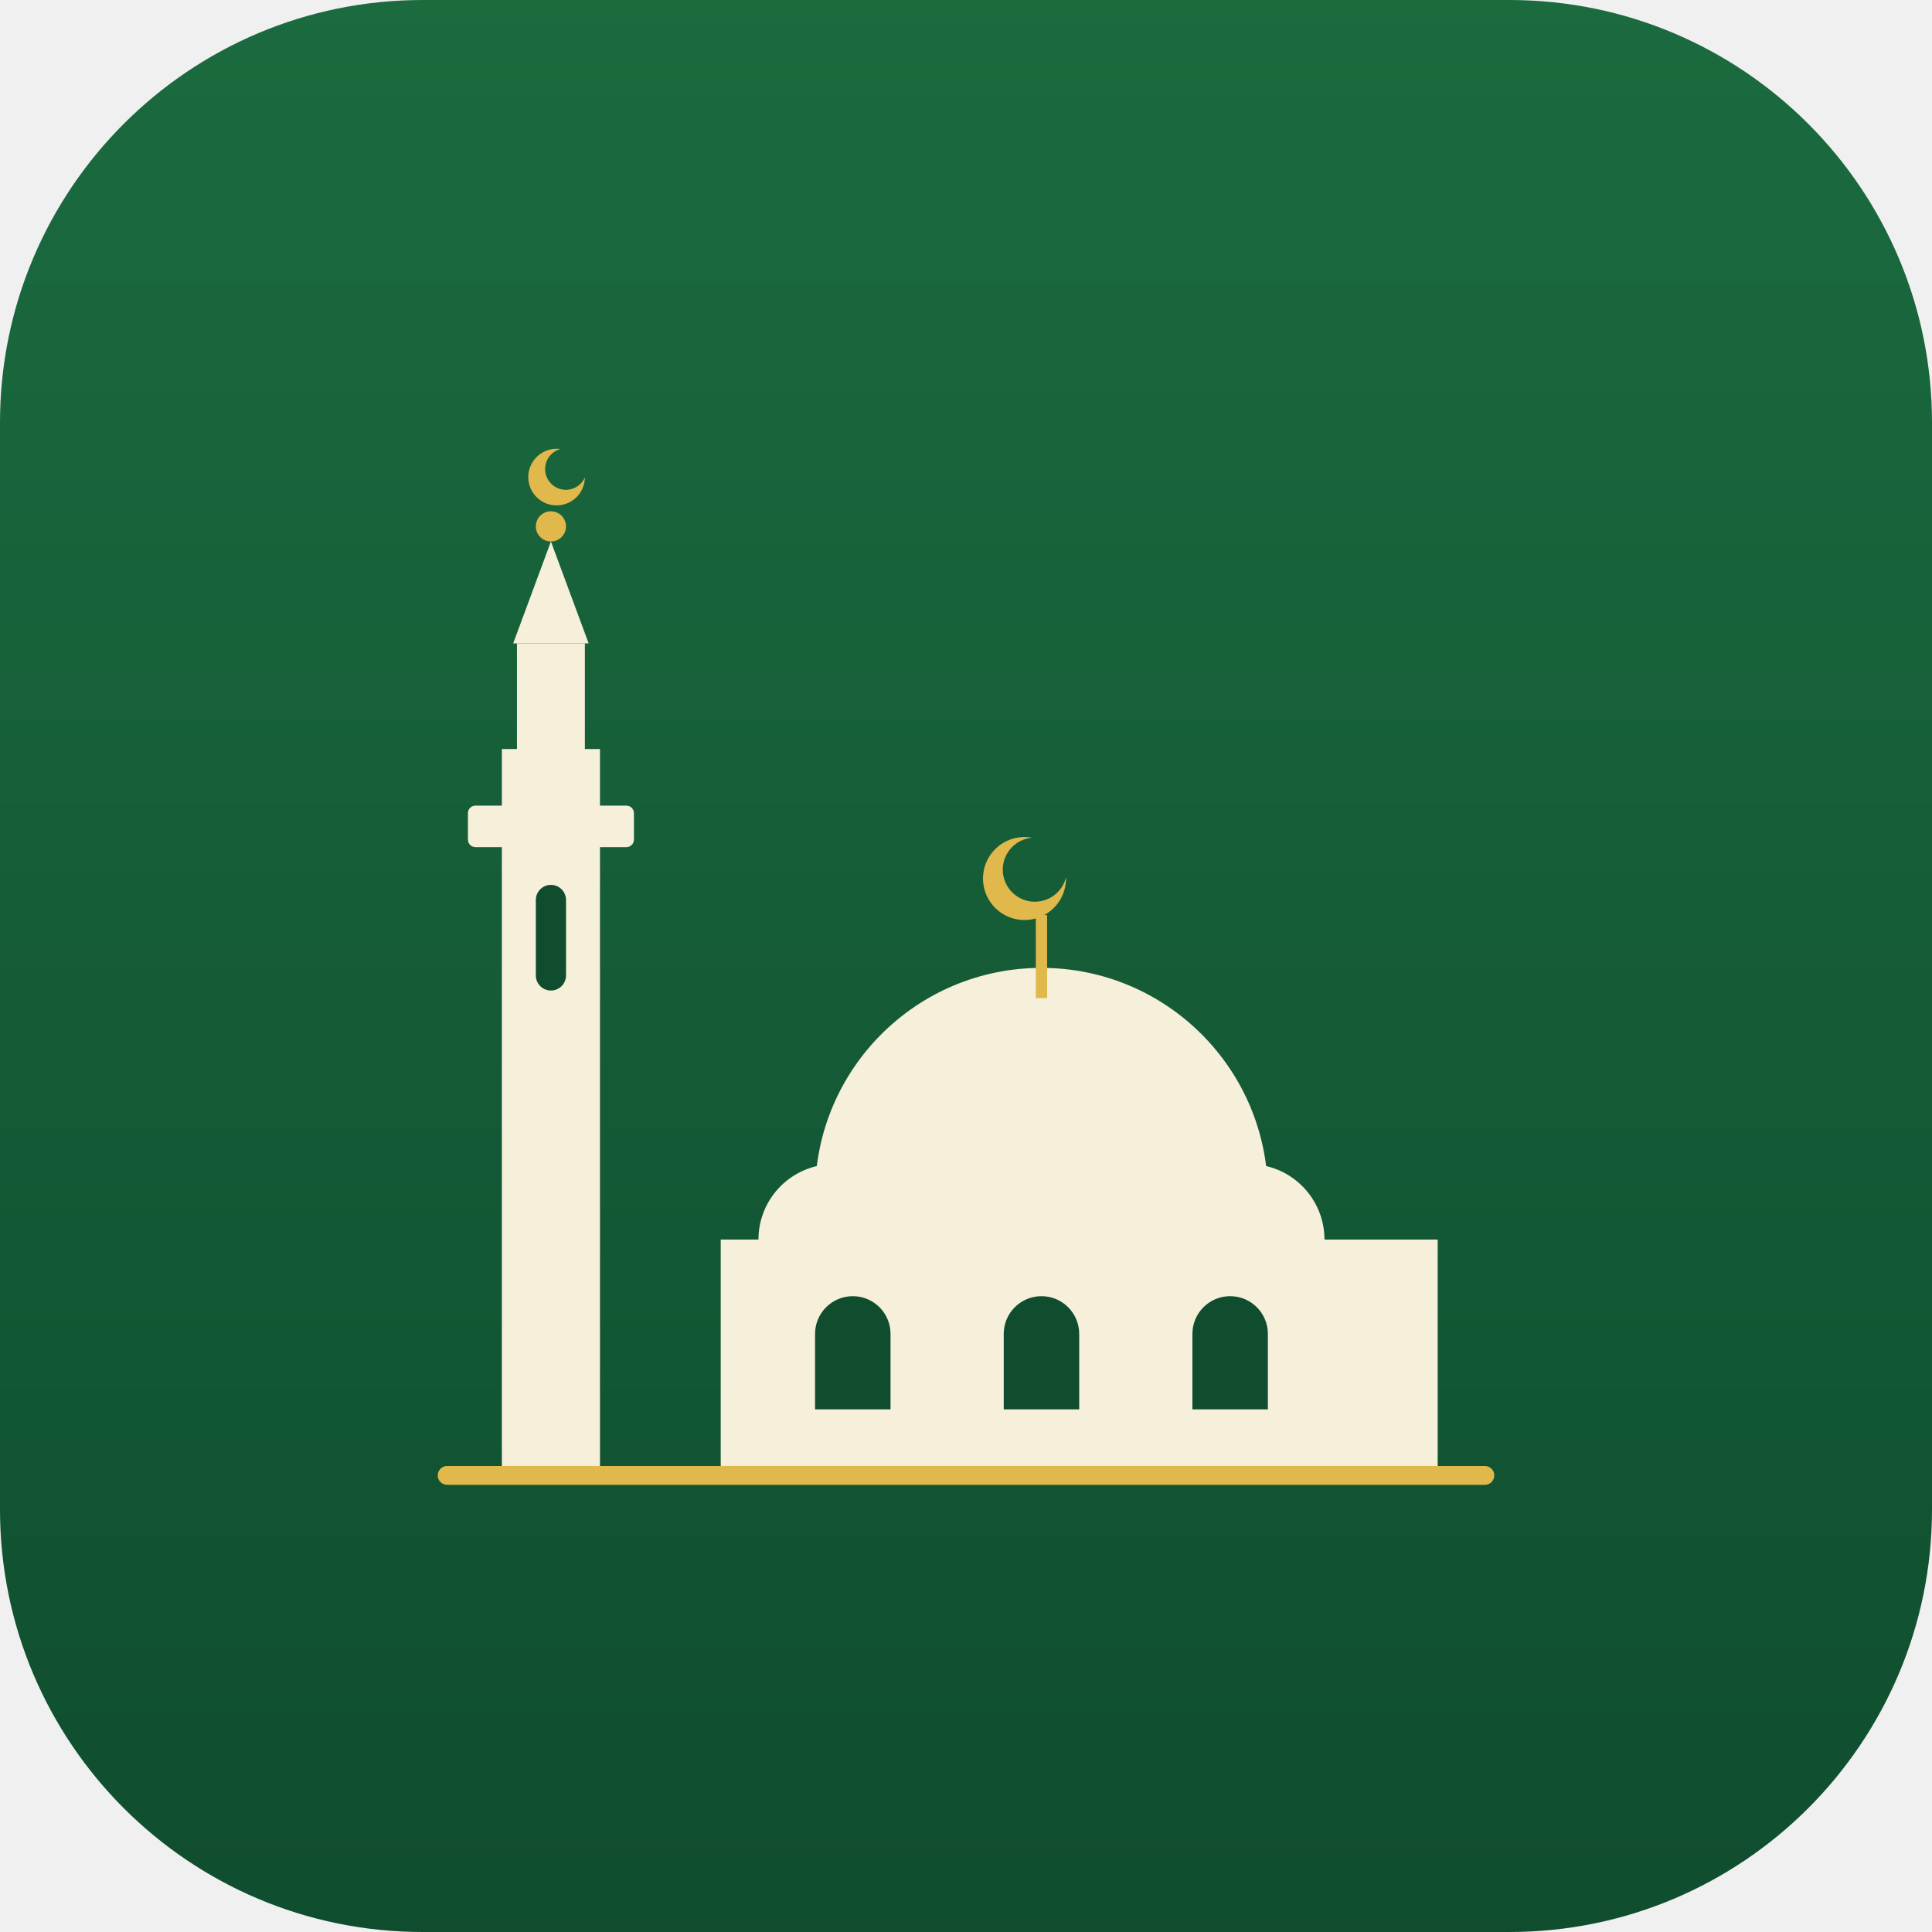
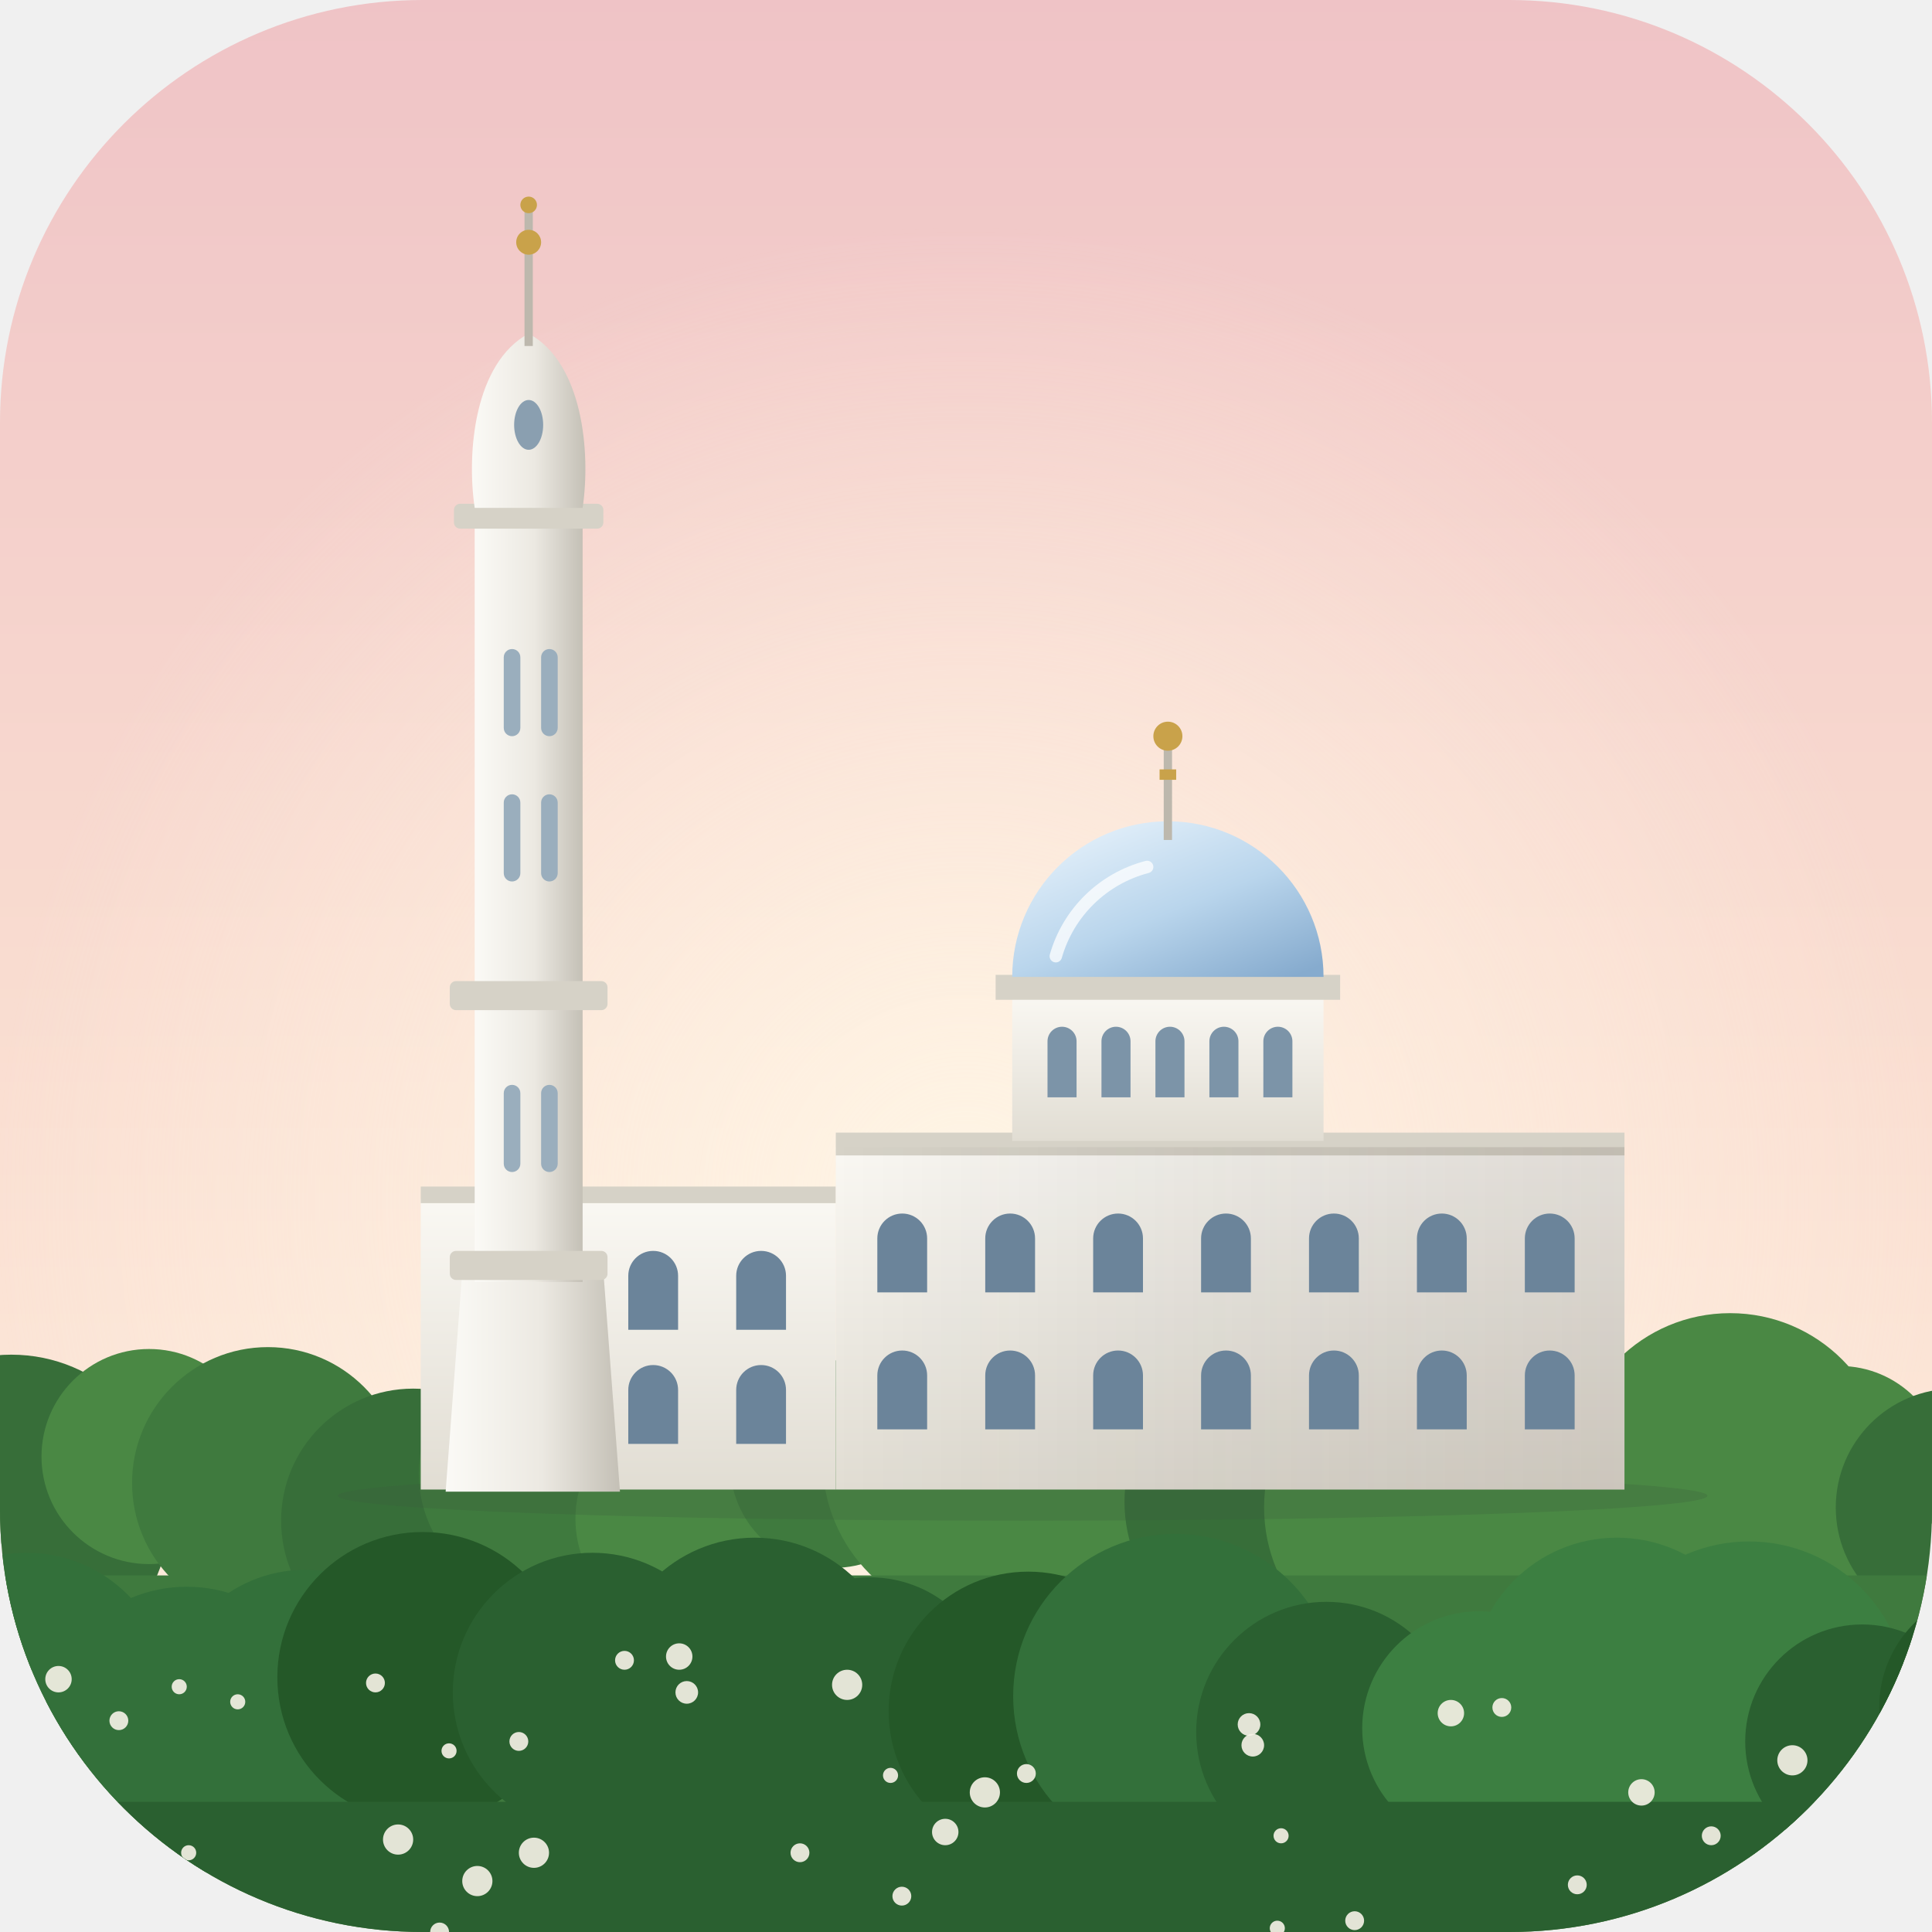
<svg xmlns="http://www.w3.org/2000/svg" viewBox="0 0 1024 1024">
  <defs>
-     <linearGradient id="g" x1="0" y1="0" x2="0" y2="1">
-       <stop offset="0" stop-color="#1B6B3F" />
-       <stop offset="1" stop-color="#0F4D2E" />
+     <linearGradient id="sky" x1="0" y1="0" x2="0" y2="1">
+       <stop offset="0" stop-color="#EFC3C6" />
+       <stop offset=".5" stop-color="#F9DCD0" />
+       <stop offset="1" stop-color="#FFF1DF" />
+     </linearGradient>
+     <radialGradient id="glow" cx=".5" cy=".62" r=".5">
+       <stop offset="0" stop-color="#FFF6E6" stop-opacity=".95" />
+       <stop offset="1" stop-color="#FFF6E6" stop-opacity="0" />
+     </radialGradient>
+     <linearGradient id="dome" x1=".1" y1="0" x2=".9" y2="1">
+       <stop offset="0" stop-color="#EAF4FC" />
+       <stop offset=".55" stop-color="#B9D5EC" />
+       <stop offset="1" stop-color="#86ABCE" />
+     </linearGradient>
+     <linearGradient id="min" x1="0" y1="0" x2="1" y2="0">
+       <stop offset="0" stop-color="#FBFAF6" />
+       <stop offset=".55" stop-color="#ECE9E2" />
+       <stop offset="1" stop-color="#C4C0B6" />
+     </linearGradient>
+     <linearGradient id="wall" x1="0" y1="0" x2="0" y2="1">
+       <stop offset="0" stop-color="#FAF8F3" />
+       <stop offset="1" stop-color="#E1DDD3" />
+     </linearGradient>
+     <linearGradient id="shade" x1="0" y1="0" x2="1" y2="0">
+       <stop offset="0" stop-color="#000" stop-opacity="0" />
+       <stop offset="1" stop-color="#5a4a40" stop-opacity=".16" />
    </linearGradient>
  </defs>
-   <rect width="1024" height="1024" rx="224" fill="url(#g)" />
-   <g transform="translate(-38,-43)">
-     <g fill="#F6EFD9">
-       <rect x="304" y="440" width="52" height="380" />
-       <rect x="286" y="470" width="88" height="22" rx="4" />
-       <rect x="312" y="384" width="36" height="90" />
-       <polygon points="310,384 350,384 330,330" />
-       <rect x="420" y="700" width="380" height="120" />
-       <rect x="470" y="670" width="240" height="40" />
-       <path d="M 470 676 A 120 120 0 0 1 710 676 Z" transform="translate(0,0)" />
-       <path d="M 440 700 A 40 40 0 0 1 480 660 L 480 700 Z" />
-       <path d="M 740 700 A 40 40 0 0 0 700 660 L 700 700 Z" />
+   <clipPath id="r">
+     <rect width="1024" height="1024" rx="224" />
+   </clipPath>
+   <g clip-path="url(#r)">
+     <rect width="1024" height="1024" fill="url(#sky)" />
+     <rect width="1024" height="1024" fill="url(#glow)" />
+     <circle cx="-60" cy="806" r="62" fill="#3F7A3E" />
+     <circle cx="6" cy="802" r="84" fill="#376E39" />
+     <circle cx="79" cy="772" r="57" fill="#4A8844" />
+     <circle cx="142" cy="786" r="72" fill="#3F7A3E" />
+     <circle cx="219" cy="806" r="70" fill="#376E39" />
+     <circle cx="289" cy="781" r="67" fill="#3F7A3E" />
+     <circle cx="364" cy="805" r="59" fill="#4A8844" />
+     <circle cx="442" cy="776" r="55" fill="#3F7A3E" />
+     <circle cx="521" cy="774" r="85" fill="#4A8844" />
+     <circle cx="600" cy="789" r="55" fill="#4A8844" />
+     <circle cx="674" cy="796" r="78" fill="#376E39" />
+     <circle cx="754" cy="799" r="84" fill="#4A8844" />
+     <circle cx="832" cy="808" r="80" fill="#4A8844" />
+     <circle cx="917" cy="780" r="84" fill="#4A8844" />
+     <circle cx="975" cy="780" r="56" fill="#4A8844" />
+     <circle cx="1036" cy="799" r="63" fill="#376E39" />
+     <rect x="-60" y="835" width="1200" height="1100" fill="#3F7A3E" />
+     <g transform="translate(-52,-96) scale(1.1)">
+       <ellipse cx="540" cy="808" rx="330" ry="12" fill="#3a5a3a" opacity=".25" />
+       <rect x="250" y="665" width="200" height="140" fill="url(#wall)" />
+       <rect x="250" y="659" width="200" height="8" fill="#D6D2C7" />
+       <rect x="450" y="640" width="380" height="165" fill="url(#wall)" />
+       <rect x="450" y="633" width="380" height="11" fill="#D6D2C7" />
+       <rect x="450" y="640" width="380" height="165" fill="url(#shade)" />
+       <path d="M470 710 V684.0 A12.0 12.0 0 0 1 494 684.0 V710 Z" fill="#6B849A" />
+       <path d="M470 776 V750.0 A12.0 12.0 0 0 1 494 750.0 V776 Z" fill="#6B849A" />
+       <path d="M522 710 V684.0 A12.0 12.0 0 0 1 546 684.0 V710 Z" fill="#6B849A" />
+       <path d="M522 776 V750.0 A12.0 12.0 0 0 1 546 750.0 V776 Z" fill="#6B849A" />
+       <path d="M574 710 V684.0 A12.0 12.0 0 0 1 598 684.0 V710 Z" fill="#6B849A" />
+       <path d="M574 776 V750.0 A12.0 12.0 0 0 1 598 750.0 V776 Z" fill="#6B849A" />
+       <path d="M626 710 V684.0 A12.0 12.0 0 0 1 650 684.0 V710 Z" fill="#6B849A" />
+       <path d="M626 776 V750.0 A12.0 12.0 0 0 1 650 750.0 V776 Z" fill="#6B849A" />
+       <path d="M678 710 V684.0 A12.0 12.0 0 0 1 702 684.0 V710 Z" fill="#6B849A" />
+       <path d="M678 776 V750.0 A12.0 12.0 0 0 1 702 750.0 V776 Z" fill="#6B849A" />
+       <path d="M730 710 V684.0 A12.0 12.0 0 0 1 754 684.0 V710 Z" fill="#6B849A" />
+       <path d="M730 776 V750.0 A12.0 12.0 0 0 1 754 750.0 V776 Z" fill="#6B849A" />
+       <path d="M782 710 V684.0 A12.0 12.0 0 0 1 806 684.0 V710 Z" fill="#6B849A" />
+       <path d="M782 776 V750.0 A12.0 12.0 0 0 1 806 750.0 V776 Z" fill="#6B849A" />
+       <path d="M350 728 V702.0 A12.0 12.0 0 0 1 374 702.0 V728 Z" fill="#6B849A" />
+       <path d="M350 783 V757.0 A12.0 12.0 0 0 1 374 757.0 V783 Z" fill="#6B849A" />
+       <path d="M402 728 V702.0 A12.0 12.0 0 0 1 426 702.0 V728 Z" fill="#6B849A" />
+       <path d="M402 783 V757.0 A12.0 12.0 0 0 1 426 757.0 V783 Z" fill="#6B849A" />
+       <rect x="535" y="565" width="150" height="72" fill="url(#wall)" />
+       <rect x="527" y="557" width="166" height="12" fill="#D6D2C7" />
+       <path d="M552 616 V589.0 A7.0 7.0 0 0 1 566 589.0 V616 Z" fill="#7C94A8" />
+       <path d="M578 616 V589.0 A7.0 7.0 0 0 1 592 589.0 V616 Z" fill="#7C94A8" />
+       <path d="M604 616 V589.0 A7.0 7.0 0 0 1 618 589.0 V616 Z" fill="#7C94A8" />
+       <path d="M630 616 V589.0 A7.0 7.0 0 0 1 644 589.0 V616 Z" fill="#7C94A8" />
+       <path d="M656 616 V589.0 A7.0 7.0 0 0 1 670 589.0 V616 Z" fill="#7C94A8" />
+       <path d="M 535 558 A 75 75 0 0 1 685 558 Z" fill="url(#dome)" />
+       <path d="M 556 548 A 62 62 0 0 1 600 505" stroke="#fff" stroke-width="6" stroke-linecap="round" fill="none" opacity=".75" />
+       <rect x="608" y="446" width="4" height="46" fill="#BDB8AD" />
+       <circle cx="610" cy="442" r="7" fill="#C9A24A" />
+       <rect x="606" y="458" width="8" height="5" fill="#C9A24A" />
+       <path d="M 262 806 L 270 700 L 338 700 L 346 806 Z" fill="url(#min)" />
+       <rect x="276" y="330" width="52" height="375" fill="url(#min)" />
+       <rect x="264" y="560" width="76" height="14" rx="3" fill="#D6D2C7" />
+       <rect x="264" y="690" width="76" height="14" rx="3" fill="#D6D2C7" />
+       <rect x="266" y="330" width="72" height="12" rx="3" fill="#D6D2C7" />
+       <rect x="290" y="400" width="8" height="42" rx="4" fill="#9AAEBD" />
+       <rect x="308" y="400" width="8" height="42" rx="4" fill="#9AAEBD" />
+       <rect x="290" y="470" width="8" height="42" rx="4" fill="#9AAEBD" />
+       <rect x="308" y="470" width="8" height="42" rx="4" fill="#9AAEBD" />
+       <rect x="290" y="610" width="8" height="42" rx="4" fill="#9AAEBD" />
+       <rect x="308" y="610" width="8" height="42" rx="4" fill="#9AAEBD" />
+       <path d="M 302 248 C 328 262 332 305 328 332 L 276 332 C 272 305 276 262 302 248 Z" fill="url(#min)" />
+       <ellipse cx="302" cy="292" rx="7" ry="12" fill="#8A9FB0" />
+       <rect x="300" y="188" width="4" height="66" fill="#BDB8AD" />
+       <circle cx="302" cy="204" r="6" fill="#C9A24A" />
+       <circle cx="302" cy="186" r="4" fill="#C9A24A" />
    </g>
-     <g fill="#0F4D2E">
-       <path d="M 470 790 V 750 A 20 20 0 0 1 510 750 V 790 Z" />
-       <path d="M 570 790 V 750 A 20 20 0 0 1 610 750 V 790 Z" />
-       <path d="M 670 790 V 750 A 20 20 0 0 1 710 750 V 790 Z" />
-       <path d="M 322 520 V 560 A 8 8 0 0 0 338 560 V 520 A 8 8 0 0 0 322 520 Z" />
-     </g>
-     <g fill="#E0B84C">
-       <rect x="587" y="528" width="6" height="44" />
-       <path d="M 603 508 A 22 22 0 1 1 585 487 A 17 17 0 1 0 603 508 Z" />
-       <circle cx="330" cy="322" r="8" />
-       <path d="M 348 296 A 15 15 0 1 1 335 281 A 11 11 0 1 0 348 296 Z" />
-       <rect x="270" y="820" width="560" height="10" rx="5" />
-     </g>
+     <circle cx="-60" cy="922" r="74" fill="#245828" />
+     <circle cx="14" cy="899" r="76" fill="#33703A" />
+     <circle cx="99" cy="917" r="76" fill="#33703A" />
+     <circle cx="162" cy="906" r="74" fill="#33703A" />
+     <circle cx="224" cy="889" r="77" fill="#245828" />
+     <circle cx="314" cy="897" r="74" fill="#2A6030" />
+     <circle cx="400" cy="891" r="76" fill="#2A6030" />
+     <circle cx="461" cy="902" r="66" fill="#2A6030" />
+     <circle cx="545" cy="907" r="74" fill="#245828" />
+     <circle cx="623" cy="899" r="86" fill="#33703A" />
+     <circle cx="703" cy="918" r="69" fill="#2A6030" />
+     <circle cx="784" cy="916" r="62" fill="#3C7F41" />
+     <circle cx="857" cy="892" r="77" fill="#3C7F41" />
+     <circle cx="927" cy="901" r="84" fill="#3C7F41" />
+     <circle cx="987" cy="923" r="62" fill="#2A6030" />
+     <circle cx="1059" cy="905" r="63" fill="#245828" />
+     <rect x="-60" y="955" width="1200" height="1100" fill="#2A6030" />
+     <circle cx="37" cy="1050" r="4" fill="#F7F3E8" opacity=".9" />
+     <circle cx="238" cy="928" r="4" fill="#F7F3E8" opacity=".9" />
+     <circle cx="501" cy="971" r="7" fill="#F7F3E8" opacity=".9" />
+     <circle cx="449" cy="893" r="8" fill="#F7F3E8" opacity=".9" />
+     <circle cx="664" cy="925" r="6" fill="#F7F3E8" opacity=".9" />
+     <circle cx="364" cy="897" r="6" fill="#F7F3E8" opacity=".9" />
+     <circle cx="360" cy="878" r="7" fill="#F7F3E8" opacity=".9" />
+     <circle cx="796" cy="905" r="5" fill="#F7F3E8" opacity=".9" />
+     <circle cx="272" cy="1055" r="4" fill="#F7F3E8" opacity=".9" />
+     <circle cx="31" cy="890" r="7" fill="#F7F3E8" opacity=".9" />
+     <circle cx="836" cy="999" r="5" fill="#F7F3E8" opacity=".9" />
+     <circle cx="718" cy="1018" r="5" fill="#F7F3E8" opacity=".9" />
+     <circle cx="478" cy="1005" r="5" fill="#F7F3E8" opacity=".9" />
+     <circle cx="769" cy="908" r="7" fill="#F7F3E8" opacity=".9" />
+     <circle cx="679" cy="973" r="4" fill="#F7F3E8" opacity=".9" />
+     <circle cx="424" cy="982" r="5" fill="#F7F3E8" opacity=".9" />
+     <circle cx="20" cy="944" r="8" fill="#F7F3E8" opacity=".9" />
+     <circle cx="331" cy="880" r="5" fill="#F7F3E8" opacity=".9" />
+     <circle cx="211" cy="975" r="8" fill="#F7F3E8" opacity=".9" />
+     <circle cx="677" cy="1022" r="4" fill="#F7F3E8" opacity=".9" />
+     <circle cx="63" cy="912" r="5" fill="#F7F3E8" opacity=".9" />
+     <circle cx="472" cy="941" r="4" fill="#F7F3E8" opacity=".9" />
+     <circle cx="811" cy="1031" r="6" fill="#F7F3E8" opacity=".9" />
+     <circle cx="870" cy="950" r="7" fill="#F7F3E8" opacity=".9" />
+     <circle cx="95" cy="894" r="4" fill="#F7F3E8" opacity=".9" />
+     <circle cx="233" cy="1024" r="5" fill="#F7F3E8" opacity=".9" />
+     <circle cx="35" cy="1028" r="6" fill="#F7F3E8" opacity=".9" />
+     <circle cx="400" cy="1034" r="7" fill="#F7F3E8" opacity=".9" />
+     <circle cx="150" cy="1025" r="7" fill="#F7F3E8" opacity=".9" />
+     <circle cx="872" cy="1022" r="5" fill="#F7F3E8" opacity=".9" />
+     <circle cx="907" cy="973" r="5" fill="#F7F3E8" opacity=".9" />
+     <circle cx="662" cy="914" r="6" fill="#F7F3E8" opacity=".9" />
+     <circle cx="950" cy="933" r="8" fill="#F7F3E8" opacity=".9" />
+     <circle cx="275" cy="923" r="5" fill="#F7F3E8" opacity=".9" />
+     <circle cx="777" cy="1036" r="8" fill="#F7F3E8" opacity=".9" />
+     <circle cx="221" cy="1050" r="7" fill="#F7F3E8" opacity=".9" />
+     <circle cx="923" cy="998" r="8" fill="#F7F3E8" opacity=".9" />
+     <circle cx="100" cy="982" r="4" fill="#F7F3E8" opacity=".9" />
+     <circle cx="126" cy="902" r="4" fill="#F7F3E8" opacity=".9" />
+     <circle cx="544" cy="940" r="5" fill="#F7F3E8" opacity=".9" />
+     <circle cx="777" cy="1055" r="7" fill="#F7F3E8" opacity=".9" />
+     <circle cx="283" cy="982" r="8" fill="#F7F3E8" opacity=".9" />
+     <circle cx="522" cy="950" r="8" fill="#F7F3E8" opacity=".9" />
+     <circle cx="199" cy="892" r="5" fill="#F7F3E8" opacity=".9" />
+     <circle cx="253" cy="997" r="8" fill="#F7F3E8" opacity=".9" />
+     <circle cx="689" cy="1032" r="8" fill="#F7F3E8" opacity=".9" />
  </g>
</svg>
